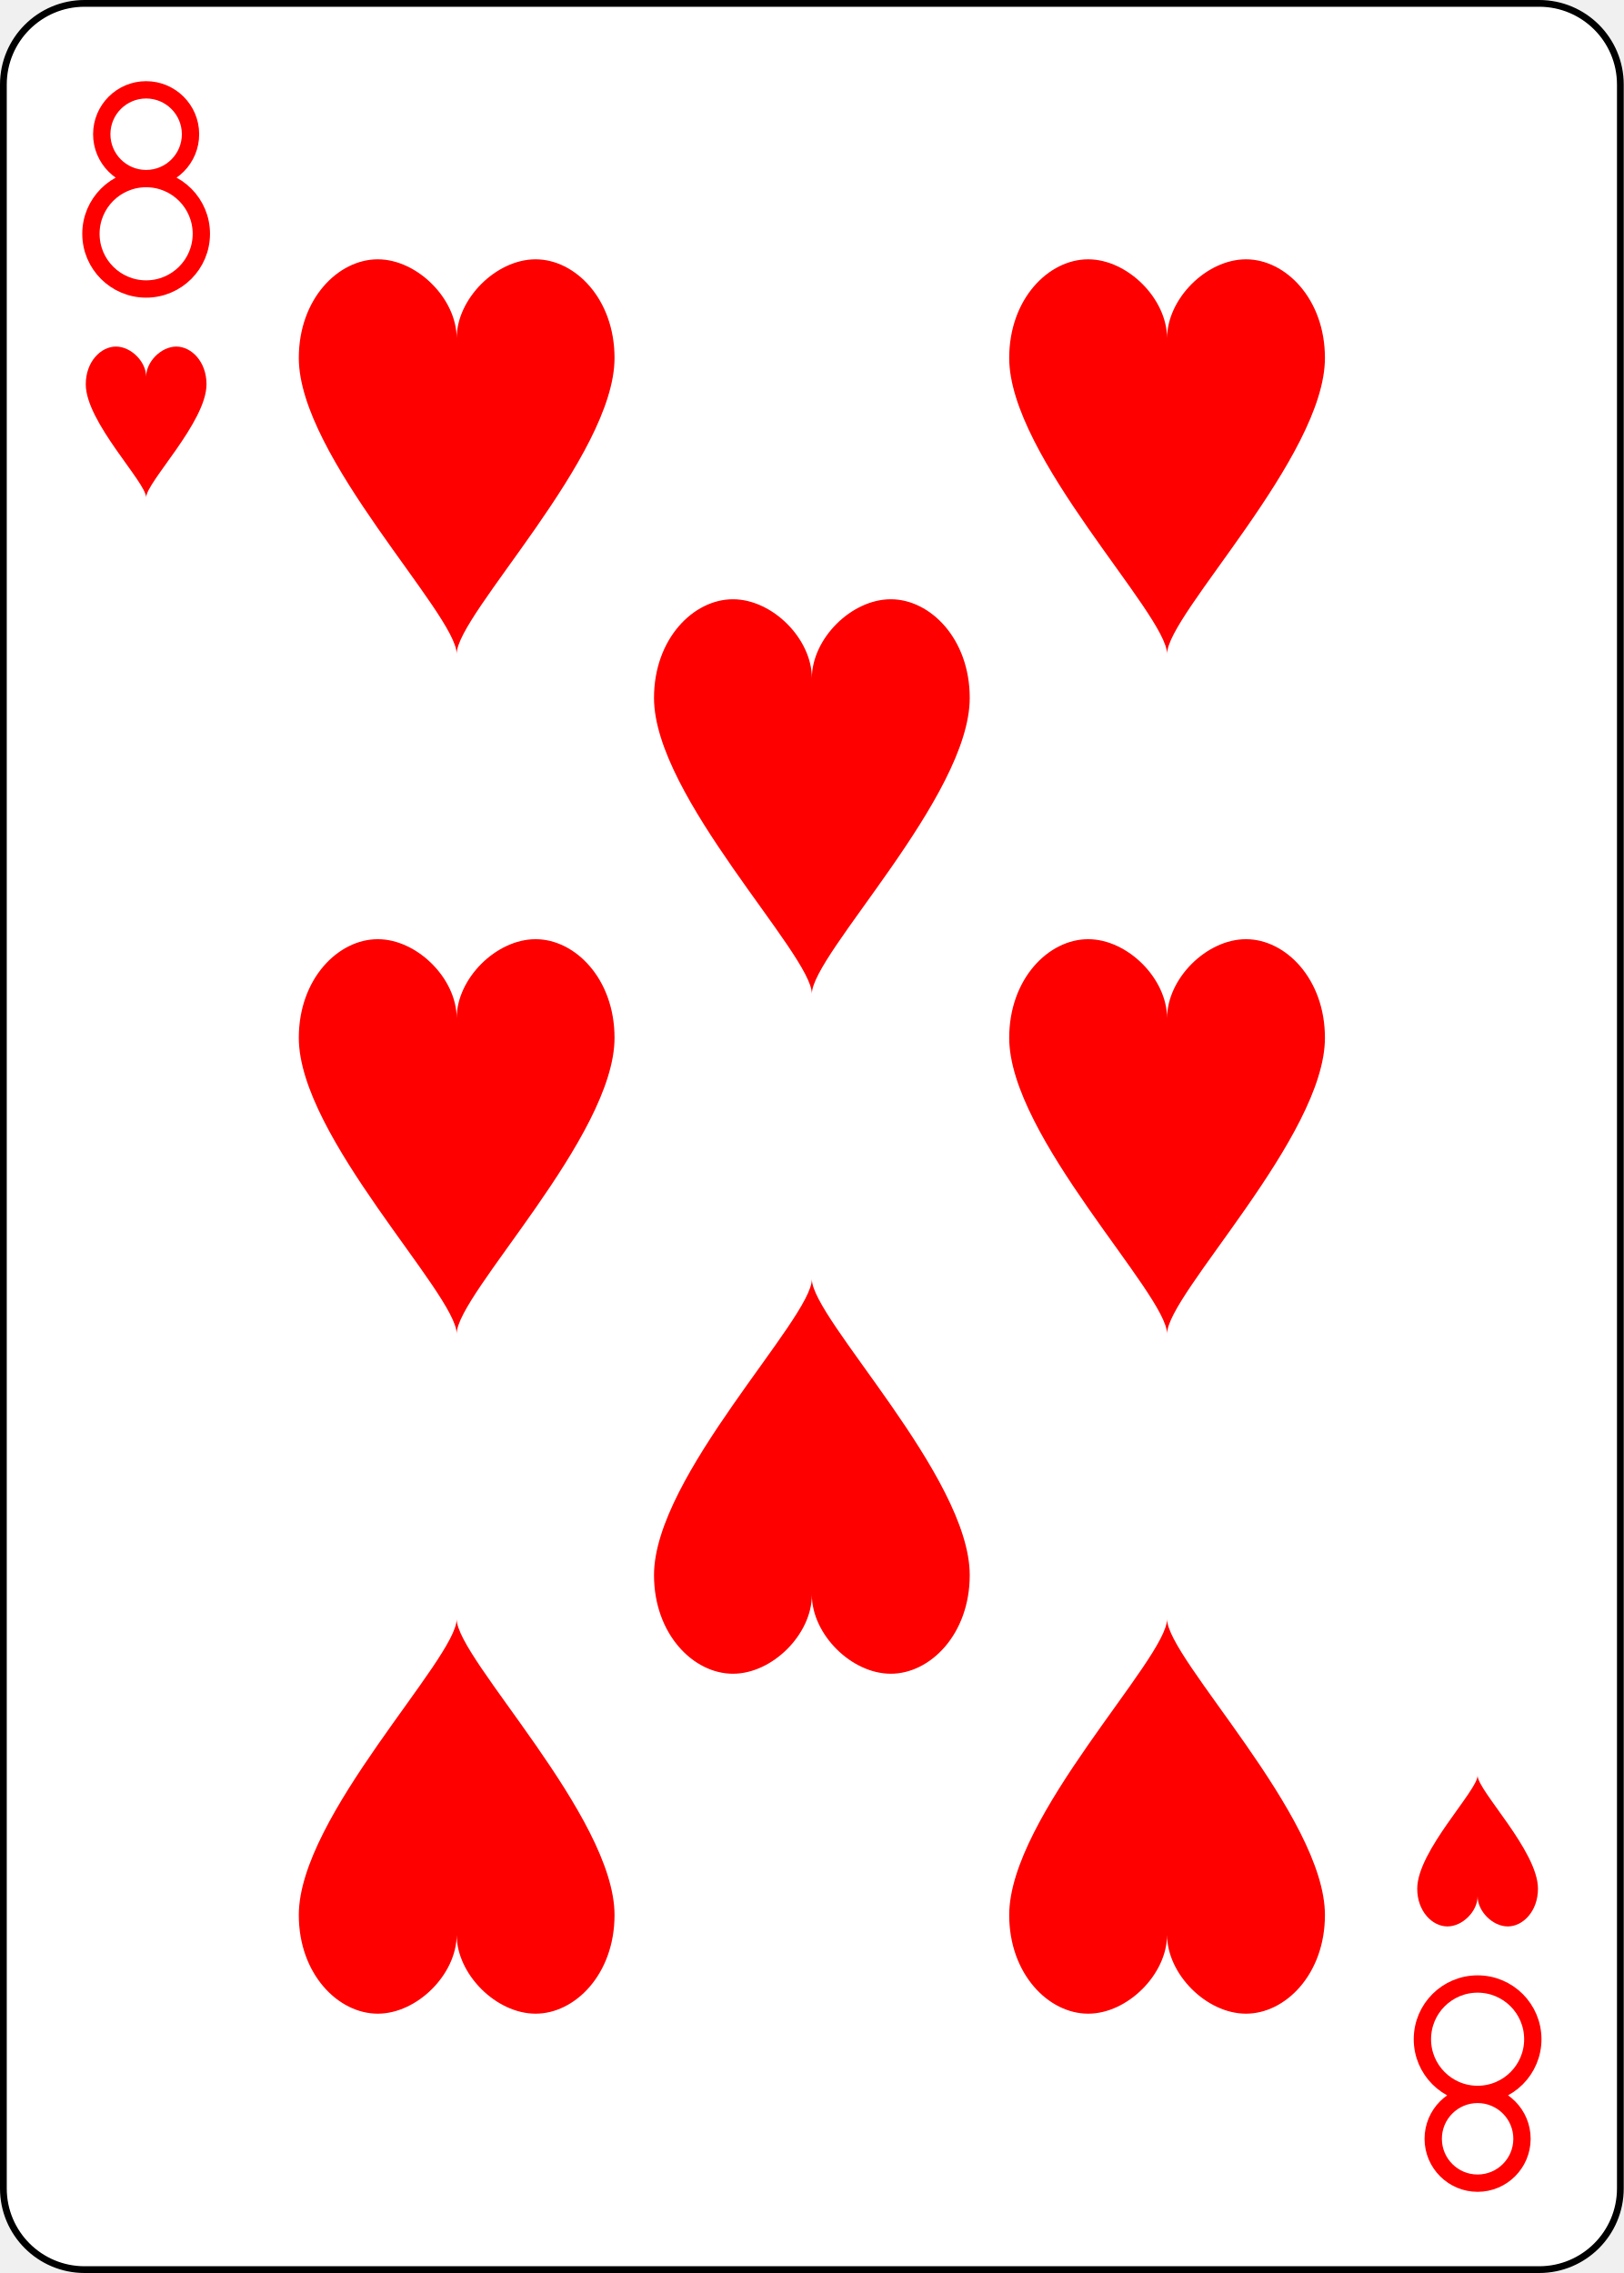
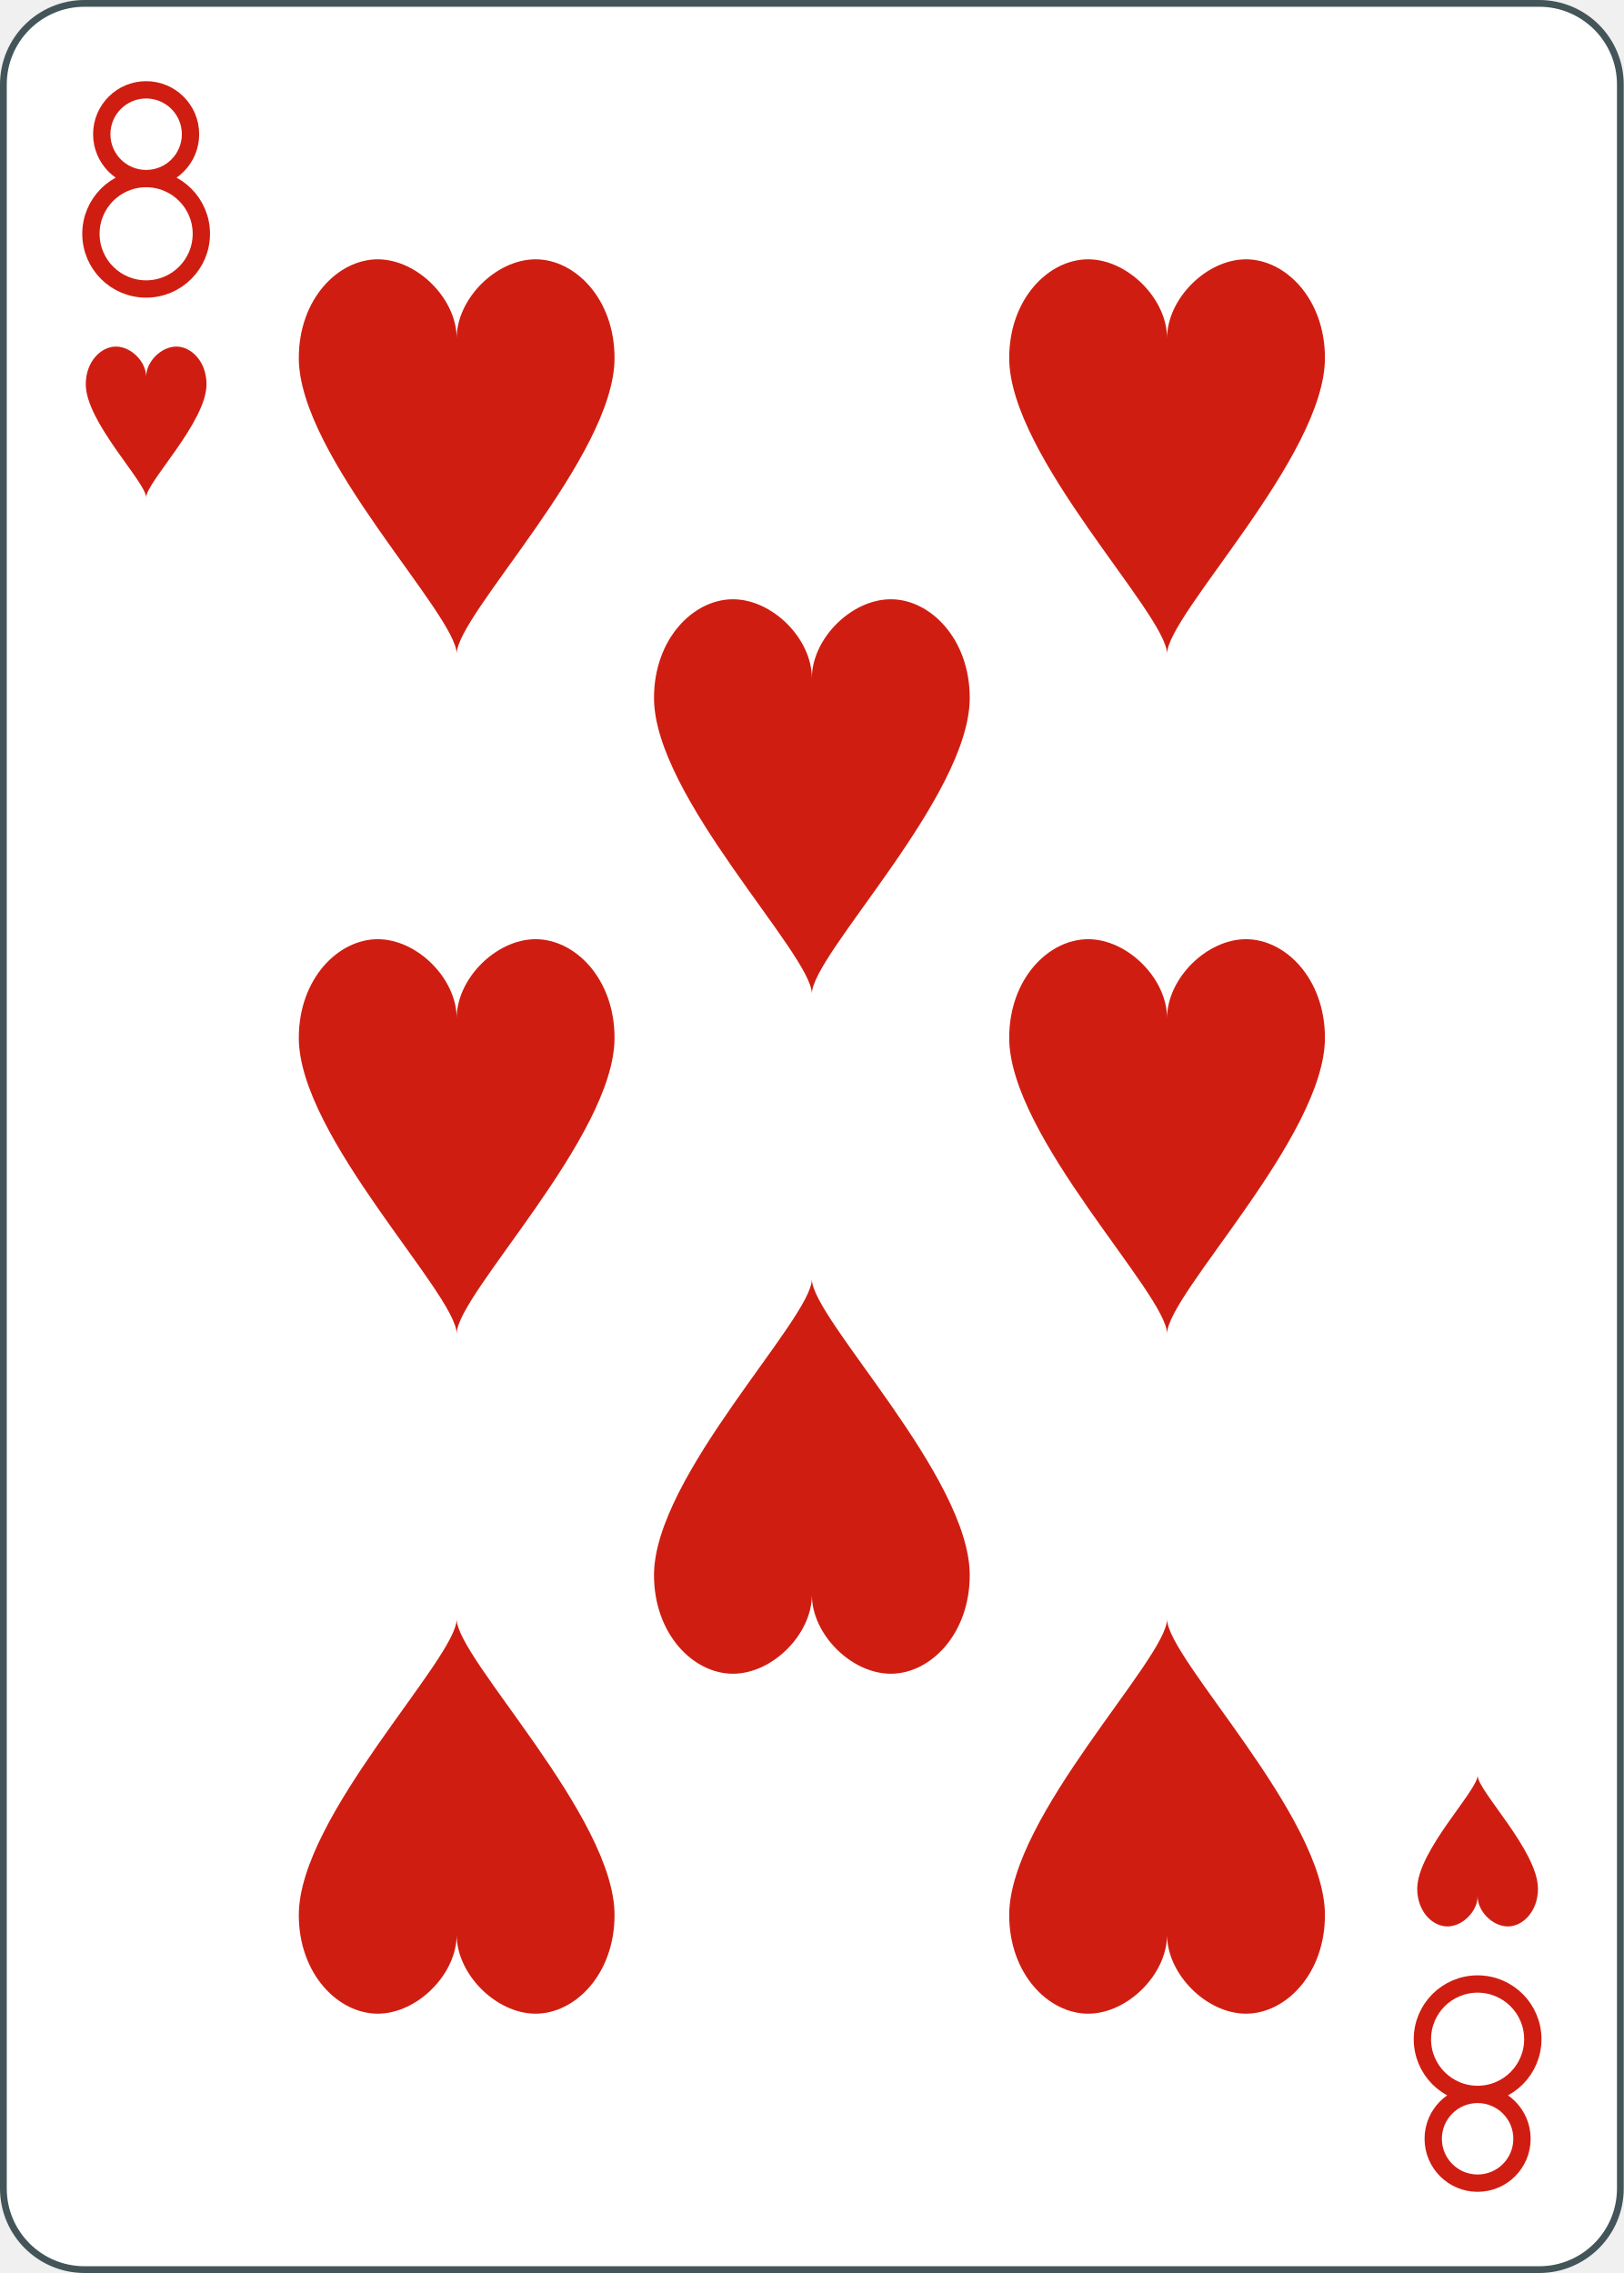
<svg xmlns="http://www.w3.org/2000/svg" xmlns:xlink="http://www.w3.org/1999/xlink" class="card" face="8H" height="3.5in" preserveAspectRatio="none" viewBox="-120 -168 240 336" width="2.5in">
  <defs>
    <symbol id="SH8" viewBox="-600 -600 1200 1200" preserveAspectRatio="xMinYMid">
-       <path d="M0 -300C0 -400 100 -500 200 -500C300 -500 400 -400 400 -250C400 0 0 400 0 500C0 400 -400 0 -400 -250C-400 -400 -300 -500 -200 -500C-100 -500 0 -400 -0 -300Z" fill="red" />
+       <path d="M0 -300C0 -400 100 -500 200 -500C300 -500 400 -400 400 -250C400 0 0 400 0 500C0 400 -400 0 -400 -250C-400 -400 -300 -500 -200 -500C-100 -500 0 -400 -0 -300Z" fill="#d01d11" />
    </symbol>
    <symbol id="VH8" viewBox="-500 -500 1000 1000" preserveAspectRatio="xMinYMid">
-       <path d="M-1 -50A205 205 0 1 1 1 -50L-1 -50A255 255 0 1 0 1 -50Z" stroke="red" stroke-width="80" stroke-linecap="square" stroke-miterlimit="1.5" fill="none" />
+       <path d="M-1 -50A205 205 0 1 1 1 -50L-1 -50A255 255 0 1 0 1 -50Z" stroke="#d01d11" stroke-width="80" stroke-linecap="square" stroke-miterlimit="1.5" fill="none" />
    </symbol>
  </defs>
-   <rect width="239" height="335" x="-119.5" y="-167.5" rx="12" ry="12" fill="white" stroke="black" />
+   <rect width="239" height="335" x="-119.5" y="-167.5" rx="12" ry="12" fill="white" stroke="#435558" />
  <use xlink:href="#VH8" height="32" width="32" x="-114.4" y="-156" />
  <use xlink:href="#SH8" height="26.769" width="26.769" x="-111.784" y="-119" />
  <use xlink:href="#SH8" height="70" width="70" x="-87.501" y="-135.501" />
  <use xlink:href="#SH8" height="70" width="70" x="17.501" y="-135.501" />
  <use xlink:href="#SH8" height="70" width="70" x="-35" y="-85.25" />
  <use xlink:href="#SH8" height="70" width="70" x="-87.501" y="-35" />
  <use xlink:href="#SH8" height="70" width="70" x="17.501" y="-35" />
  <g transform="rotate(180)">
    <use xlink:href="#VH8" height="32" width="32" x="-114.4" y="-156" />
    <use xlink:href="#SH8" height="26.769" width="26.769" x="-111.784" y="-119" />
    <use xlink:href="#SH8" height="70" width="70" x="-87.501" y="-135.501" />
    <use xlink:href="#SH8" height="70" width="70" x="17.501" y="-135.501" />
    <use xlink:href="#SH8" height="70" width="70" x="-35" y="-85.25" />
  </g>
</svg>
